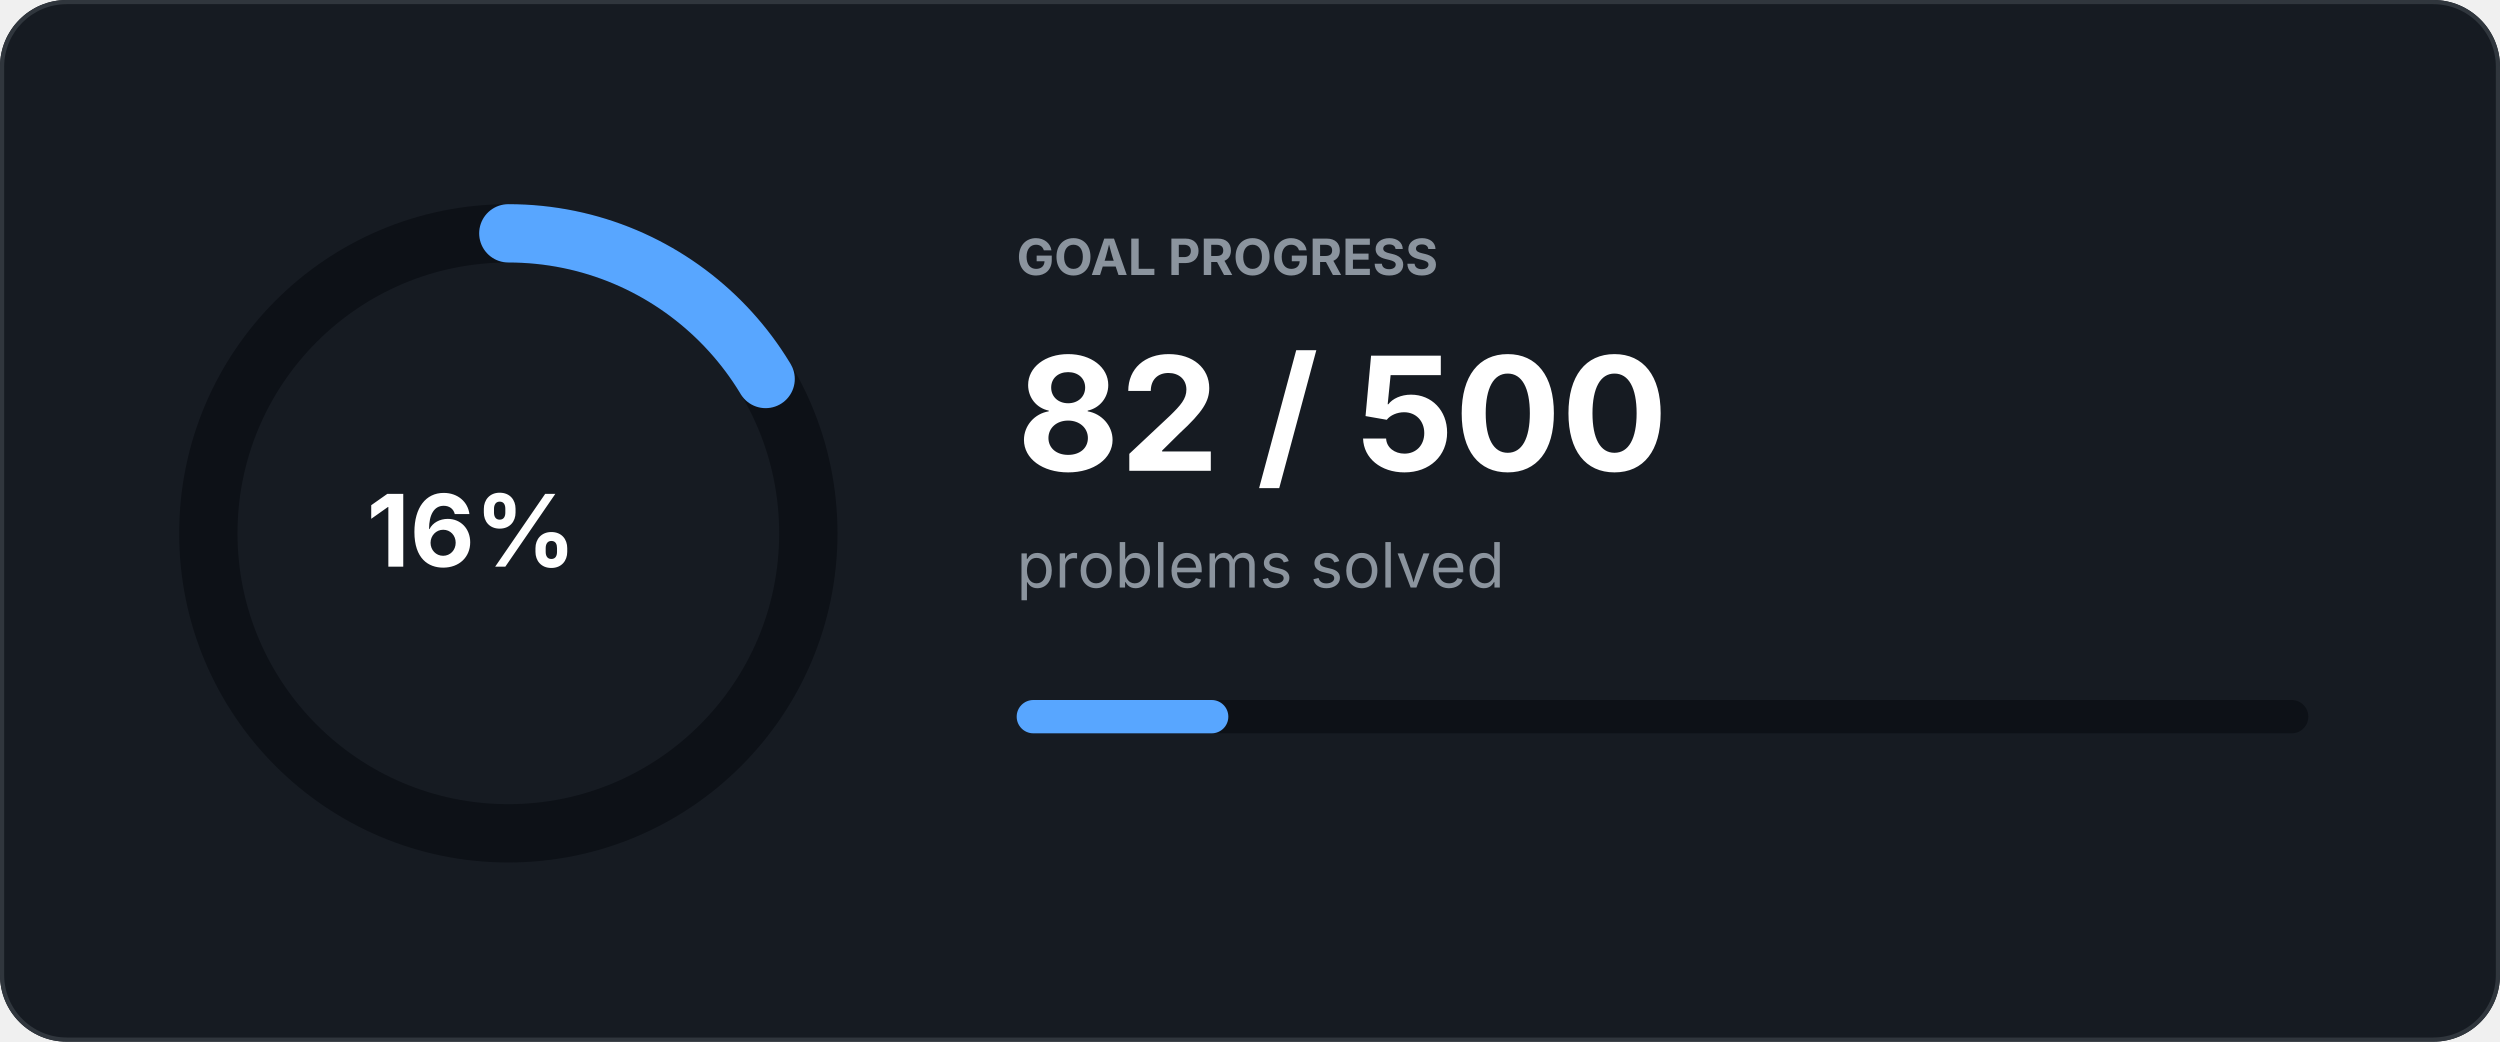
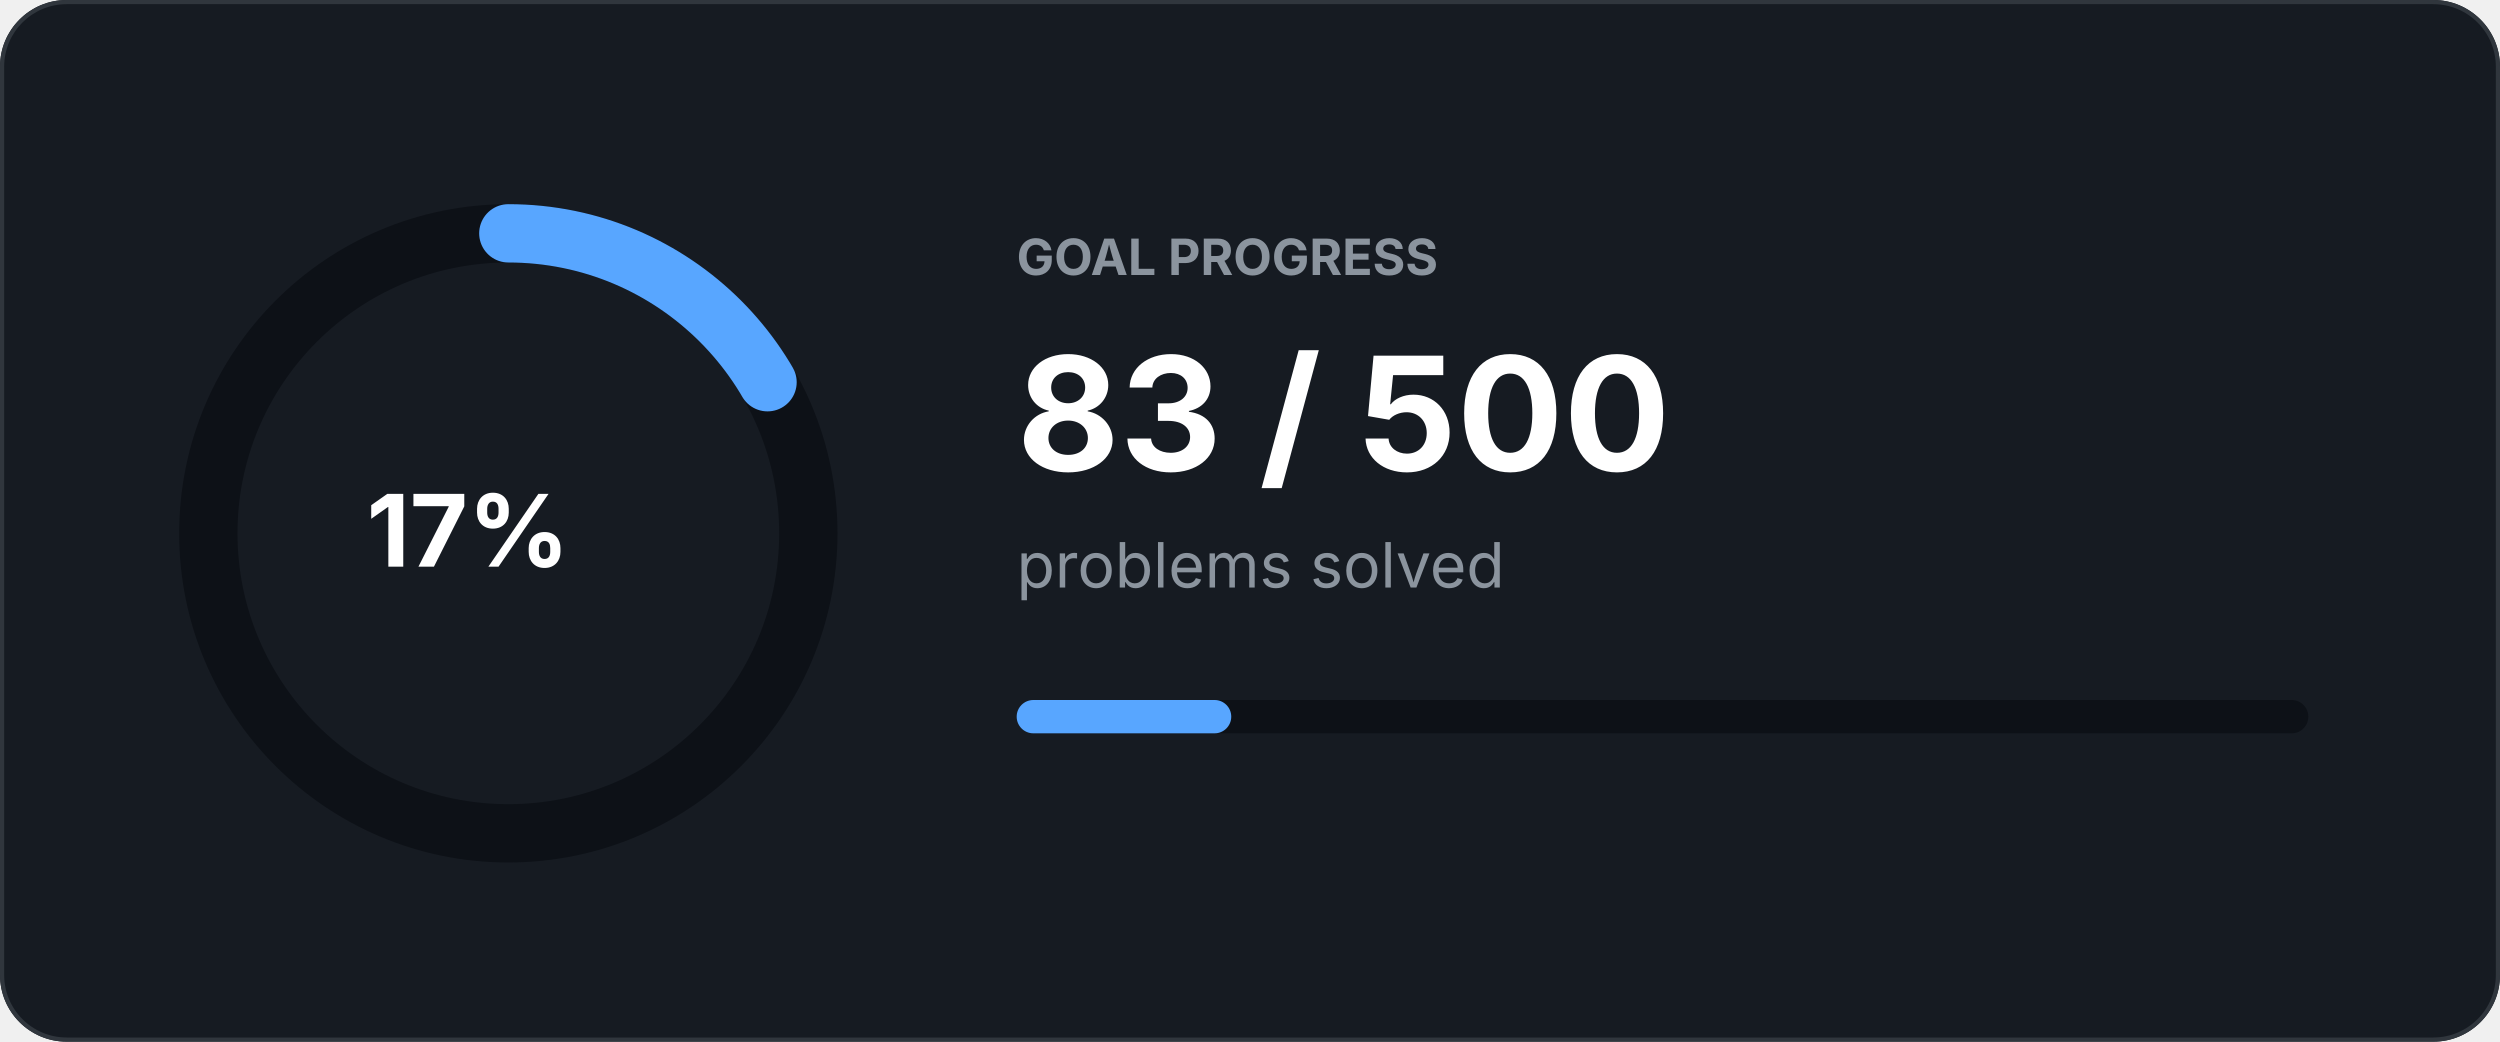
<svg xmlns="http://www.w3.org/2000/svg" width="600" height="250" viewBox="0 0 600 250">
  <rect width="100%" height="100%" rx="16" fill="#161B22" />
  <rect x="0.5" y="0.5" width="599" height="249" rx="15.5" fill="none" stroke="#30363D" />
  <circle cx="122" cy="128" r="72" fill="none" stroke="#0D1117" stroke-width="14" />
-   <circle cx="122" cy="128" r="72" fill="none" stroke="#58A6FF" stroke-width="14" stroke-linecap="round" transform="rotate(-90 122 128)" stroke-dasharray="74.2 452.4" />
-   <text x="88" y="136" fill="#FFFFFF" font-family="-apple-system,BlinkMacSystemFont,Segoe UI,sans-serif" font-size="24" font-weight="700">16%</text>
+   <circle cx="122" cy="128" r="72" fill="none" stroke="#58A6FF" stroke-width="14" stroke-linecap="round" transform="rotate(-90 122 128)" stroke-dasharray="75.1 452.4" />
+   <text x="88" y="136" fill="#FFFFFF" font-family="-apple-system,BlinkMacSystemFont,Segoe UI,sans-serif" font-size="24" font-weight="700">17%</text>
  <text x="244" y="66" fill="#8B949E" font-family="-apple-system,BlinkMacSystemFont,Segoe UI,sans-serif" font-size="12" font-weight="700">GOAL PROGRESS</text>
-   <text x="244" y="113" fill="#FFFFFF" font-family="-apple-system,BlinkMacSystemFont,Segoe UI,sans-serif" font-size="38" font-weight="700">82 / 500</text>
+   <text x="244" y="113" fill="#FFFFFF" font-family="-apple-system,BlinkMacSystemFont,Segoe UI,sans-serif" font-size="38" font-weight="700">83 / 500</text>
  <text x="244" y="141" fill="#8B949E" font-family="-apple-system,BlinkMacSystemFont,Segoe UI,sans-serif" font-size="15" font-weight="400">problems solved</text>
  <rect x="244" y="168" width="310" height="8" rx="4" fill="#0D1117" />
-   <rect x="244" y="168" width="50.8" height="8" rx="4" fill="#58A6FF" />
+   <rect x="244" y="168" width="51.5" height="8" rx="4" fill="#58A6FF" />
</svg>
